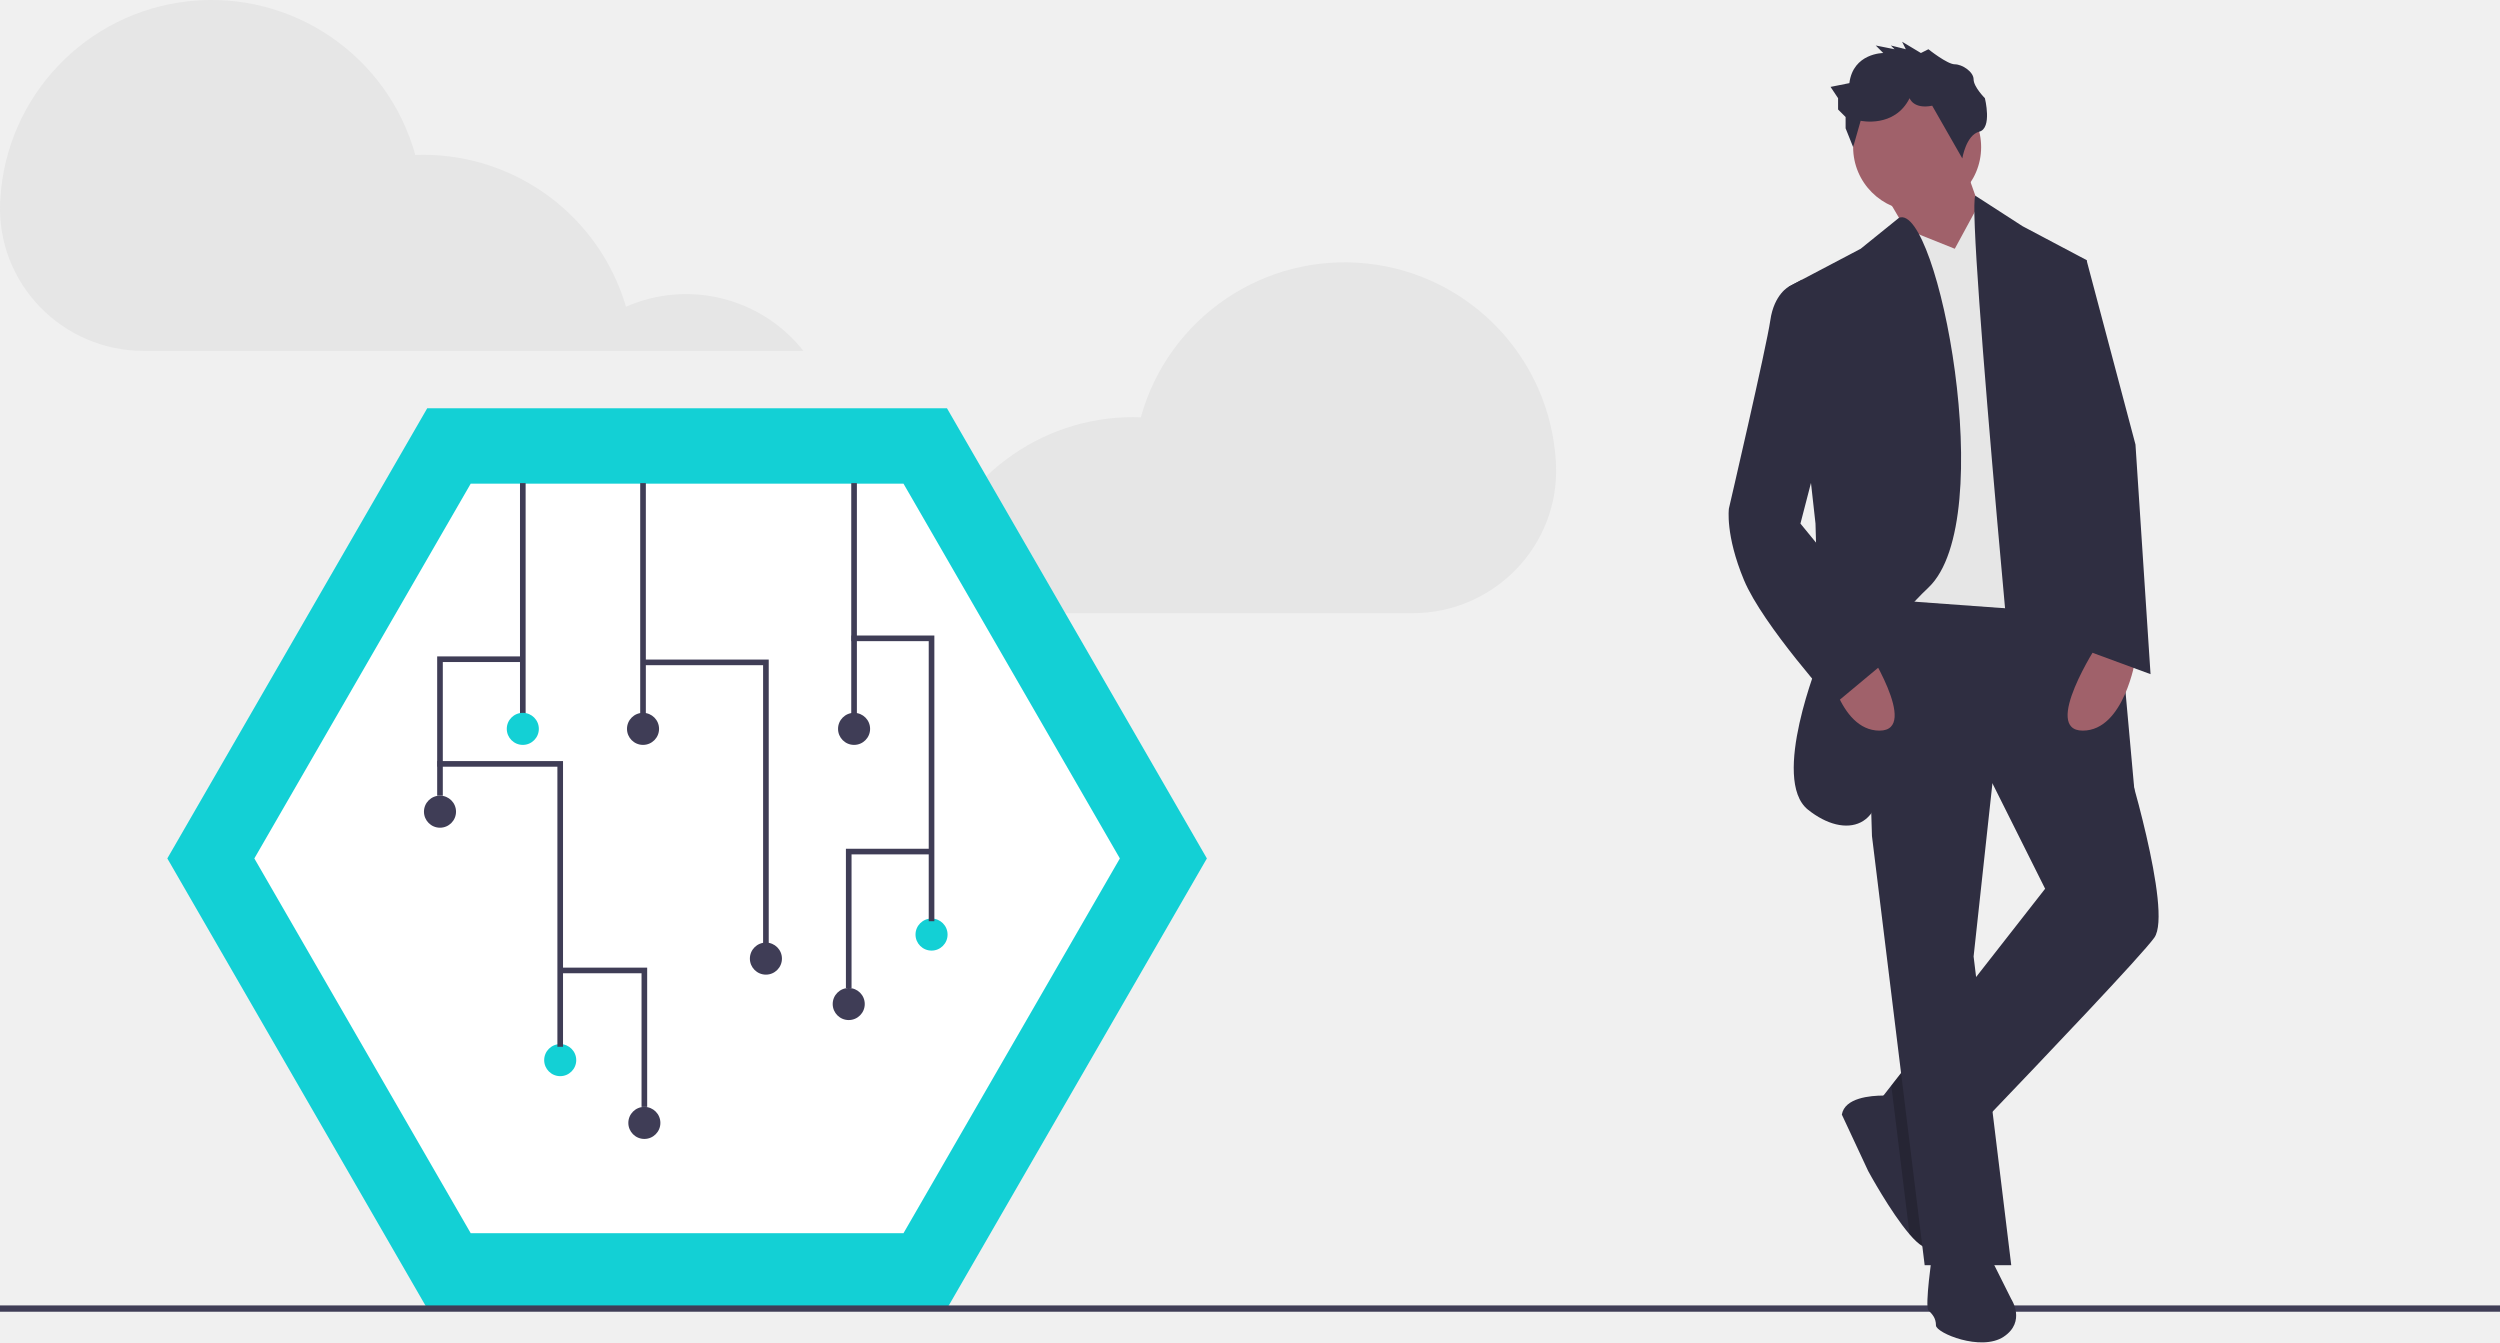
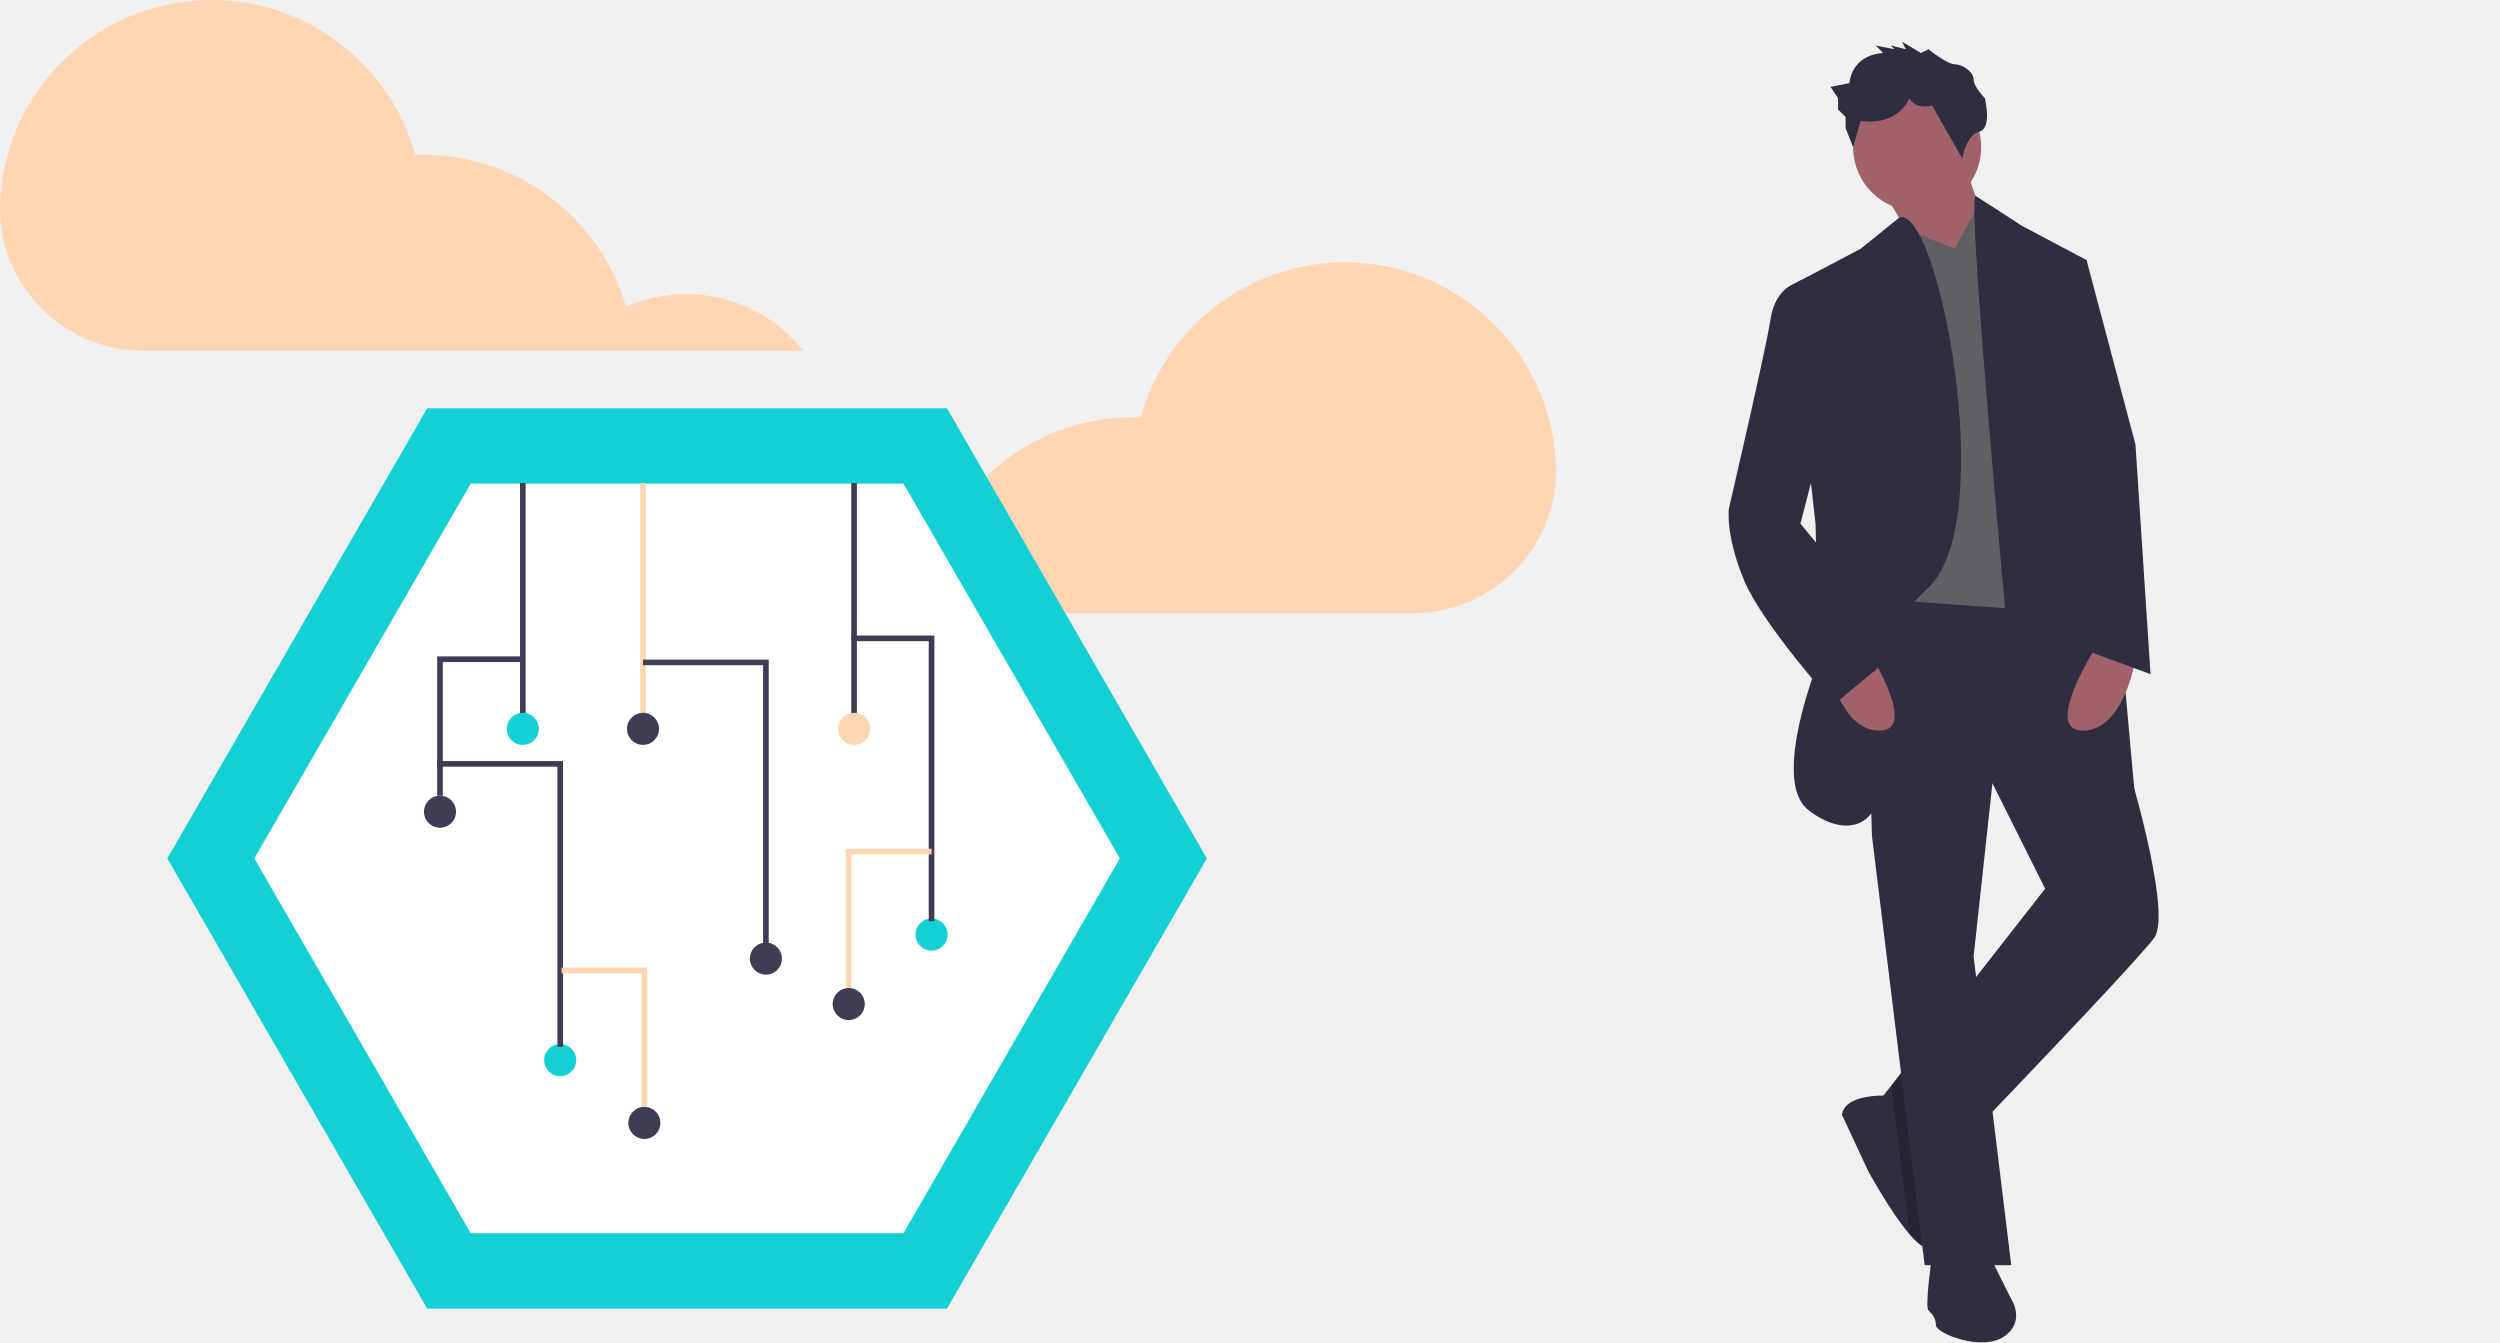
<svg xmlns="http://www.w3.org/2000/svg" id="f65dcaaa-a43f-44d9-8793-dc16a3dce27d" data-name="Layer 1" width="888" height="476.815" viewBox="0 0 888 476.815">
-   <path d="M708.642,375.668a75.14,75.14,0,0,0-147.426-15.842c-.91-.033-1.82-.069-2.738-.069a75.158,75.158,0,0,0-72.096,53.969,53.104,53.104,0,0,0-63.012,15.674H657.758c28.796,0,52.111-23.851,50.937-52.623Q708.672,376.223,708.642,375.668Z" transform="translate(-156 -211.5926)" fill="#e6e6e6" />
-   <path d="M156.096,282.485a75.14,75.14,0,0,1,147.426-15.842c.91-.033,1.82-.069,2.738-.069a75.158,75.158,0,0,1,72.096,53.969A53.104,53.104,0,0,1,441.367,336.216H206.979c-28.796,0-52.111-23.851-50.937-52.623Q156.065,283.04,156.096,282.485Z" transform="translate(-156 -211.5926)" fill="#e6e6e6" />
+   <path d="M708.642,375.668a75.14,75.14,0,0,0-147.426-15.842c-.91-.033-1.82-.069-2.738-.069a75.158,75.158,0,0,0-72.096,53.969,53.104,53.104,0,0,0-63.012,15.674H657.758c28.796,0,52.111-23.851,50.937-52.623Q708.672,376.223,708.642,375.668Z" transform="translate(-156 -211.5926)" fill="#ffd6b3" />
+   <path d="M156.096,282.485a75.14,75.14,0,0,1,147.426-15.842c.91-.033,1.82-.069,2.738-.069a75.158,75.158,0,0,1,72.096,53.969A53.104,53.104,0,0,1,441.367,336.216H206.979c-28.796,0-52.111-23.851-50.937-52.623Q156.065,283.04,156.096,282.485Z" transform="translate(-156 -211.5926)" fill="#ffd6b3" />
  <polygon points="336.372 145.025 151.746 145.025 59.433 304.916 151.746 464.807 336.372 464.807 428.685 304.916 336.372 145.025" fill="#13d0d5" />
  <path d="M323.2,649.632H476.918l76.859-133.123L476.918,383.385H323.2L246.341,516.509Z" transform="translate(-156 -211.5926)" fill="#fff" />
-   <rect y="463.686" width="888" height="2.241" fill="#3f3d56" />
+   <rect y="463.686" width="888" height="2.241" fill="none" />
  <polygon points="697.681 58.277 705.704 81.008 692.332 107.751 669.601 68.974 697.681 58.277" fill="#a0616a" />
  <path d="M921.207,544.653c-4.399,6.164-38.323,41.839-61.014,65.534-6.298,6.565-11.727,12.221-15.417,16.059-3.236,3.356-5.135,5.322-5.135,5.322L829.385,610.12l-4.453-9.306.067-.08,2.795-3.57,26.649-34.097,27.987-35.795-22.732-45.463,28.08-4.011,18.667,1.096,4.065.241S927.893,535.293,921.207,544.653Z" transform="translate(-156 -211.5926)" fill="#2f2e41" />
  <path d="M842.315,654.299c-1.738,1.738-4.76-.481-8.036-4.279-6.779-7.862-14.695-22.464-14.695-22.464l-9.36-20.057c1.003-5.99,10.176-6.753,14.775-6.766,1.564,0,2.607.08,2.607.08l.776,1.15,16.393,24.283S847.664,648.951,842.315,654.299Z" transform="translate(-156 -211.5926)" fill="#2f2e41" />
  <path d="M844.776,626.246s2.888,22.705-2.46,28.053c-1.738,1.738-4.76-.481-8.036-4.279L829.385,610.12l-1.003-8.157-.588-4.8,26.649-34.097,5.75,47.121C853.895,616.752,848.466,622.408,844.776,626.246Z" transform="translate(-156 -211.5926)" opacity="0.2" />
  <polygon points="707.295 277.409 703.698 270.215 731.778 266.203 750.445 267.3 750.498 267.54 707.295 277.409" opacity="0.2" />
  <polygon points="671.607 208.706 662.246 208.706 664.921 296.958 683.641 449.393 714.395 449.393 701.024 339.746 707.71 278.238 754.51 267.54 741.138 206.032 671.607 208.706" fill="#2f2e41" />
  <path d="M842.315,656.974s-2.674,18.72-1.337,20.057,2.674,2.674,2.674,5.349,16.046,9.36,24.069,4.011,2.674-13.371,2.674-13.371l-8.023-16.046Z" transform="translate(-156 -211.5926)" fill="#2f2e41" />
  <circle cx="680.967" cy="52.26" r="22.732" fill="#a0616a" />
-   <polygon points="694.338 88.363 676.849 81.338 666.258 212.717 739.801 218.066 714.395 83.014 703.03 72.343 694.338 88.363" fill="#e6e6e6" />
+   <polygon points="694.338 88.363 676.849 81.338 666.258 212.717 739.801 218.066 714.395 83.014 703.03 72.343 694.338 88.363" fill="#5f6063" />
  <path d="M830.522,288.962l-13.613,10.993L791.504,313.327l9.36,84.24,1.337,48.137s-17.383,42.789-4.011,53.486,28.08,6.686,25.406-16.046-8.023-38.777,17.383-62.846S844.135,283.318,830.522,288.962Z" transform="translate(-156 -211.5926)" fill="#2f2e41" />
  <path d="M857.648,281.109l16.759,10.824,22.732,12.034L914.521,496.516l-38.777,12.034S854.26,286.331,857.648,281.109Z" transform="translate(-156 -211.5926)" fill="#2f2e41" />
  <path d="M901.15,440.356s-20.057,30.754-5.349,30.754,18.72-25.406,18.72-25.406Z" transform="translate(-156 -211.5926)" fill="#a0616a" />
  <path d="M818.246,440.356s20.057,30.754,5.349,30.754S804.875,445.704,804.875,445.704Z" transform="translate(-156 -211.5926)" fill="#a0616a" />
  <path d="M838.304,230.424l-6.686-4.011,1.337,2.674-5.349-1.337,1.337,1.337-6.686-1.337,2.674,2.674s-10.697,0-12.034,10.697l-6.686,1.337,2.674,4.011v4.011l2.674,2.674v4.011l2.674,6.686,2.674-9.36s12.034,2.674,17.383-8.023c0,0,1.337,4.011,8.023,2.674l10.697,18.72s1.337-8.299,6.017-9.498,2.006-11.896,2.006-11.896-4.011-4.011-4.011-6.686-4.011-5.349-6.686-5.349-9.36-5.349-9.36-5.349Z" transform="translate(-156 -211.5926)" fill="#2f2e41" />
  <path d="M802.201,314.664l-6.224-3.691-4.473,2.354s-5.349,2.674-6.686,12.034-14.709,66.857-14.709,66.857-1.337,9.36,5.349,25.406,32.092,44.126,32.092,44.126L831.618,441.693,795.515,397.567l9.36-36.103Z" transform="translate(-156 -211.5926)" fill="#2f2e41" />
  <polygon points="730.441 92.374 741.138 92.374 758.521 157.894 763.87 239.46 738.464 230.1 738.464 171.266 730.441 92.374" fill="#2f2e41" />
  <rect x="184.701" y="171.594" width="2" height="82.555" fill="#3f3d56" />
  <circle cx="185.701" cy="258.894" r="5.693" fill="#13d0d5" />
-   <rect x="227.402" y="171.594" width="2" height="82.555" fill="#3f3d56" />
+   <rect x="227.402" y="171.594" width="2" height="82.555" fill="#ffd6b3" />
  <circle cx="228.402" cy="258.894" r="5.693" fill="#3f3d56" />
  <rect x="302.366" y="171.594" width="2" height="82.555" fill="#3f3d56" />
-   <circle cx="303.366" cy="258.894" r="5.693" fill="#3f3d56" />
+   <circle cx="303.366" cy="258.894" r="5.693" fill="#ffd6b3" />
  <circle cx="272.052" cy="340.5" r="5.693" fill="#3f3d56" />
  <circle cx="156.285" cy="288.31" r="5.693" fill="#3f3d56" />
  <polygon points="273.052 335.755 271.052 335.755 271.052 236.276 228.402 236.276 228.402 234.276 273.052 234.276 273.052 335.755" fill="#3f3d56" />
  <circle cx="198.986" cy="376.558" r="5.693" fill="#13d0d5" />
  <polygon points="199.986 371.814 197.986 371.814 197.986 272.334 155.336 272.334 155.336 270.334 199.986 270.334 199.986 371.814" fill="#3f3d56" />
  <circle cx="330.884" cy="331.96" r="5.693" fill="#13d0d5" />
  <polygon points="331.884 327.215 329.884 327.215 329.884 227.736 302.417 227.736 302.417 225.736 331.884 225.736 331.884 327.215" fill="#3f3d56" />
  <polygon points="157.285 282.616 155.285 282.616 155.285 233.155 185.701 233.155 185.701 235.155 157.285 235.155 157.285 282.616" fill="#3f3d56" />
  <circle cx="228.876" cy="398.858" r="5.693" fill="#3f3d56" />
-   <polygon points="229.876 393.164 227.876 393.164 227.876 345.703 199.46 345.703 199.46 343.703 229.876 343.703 229.876 393.164" fill="#3f3d56" />
+   <polygon points="229.876 393.164 227.876 393.164 227.876 345.703 199.46 345.703 199.46 343.703 229.876 343.703 229.876 393.164" fill="#ffd6b3" />
  <circle cx="301.468" cy="356.631" r="5.693" fill="#3f3d56" />
-   <polygon points="302.468 350.938 300.468 350.938 300.468 301.477 330.884 301.477 330.884 303.477 302.468 303.477 302.468 350.938" fill="#3f3d56" />
+   <polygon points="302.468 350.938 300.468 350.938 300.468 301.477 330.884 301.477 330.884 303.477 302.468 303.477 302.468 350.938" fill="#ffd6b3" />
</svg>
